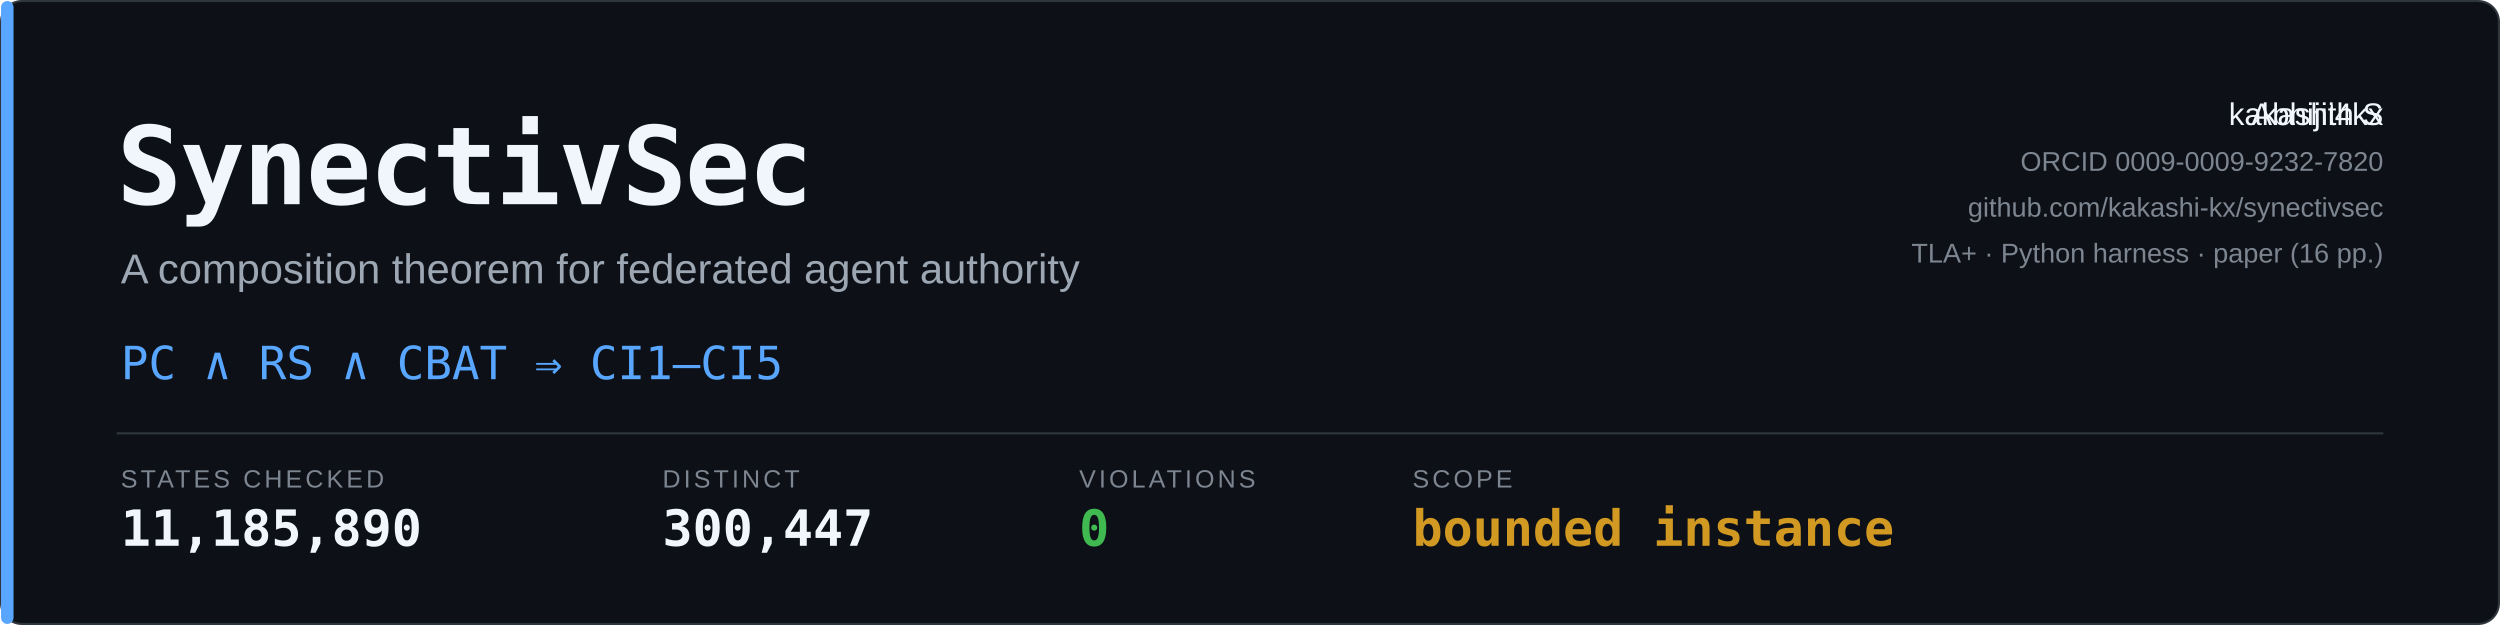
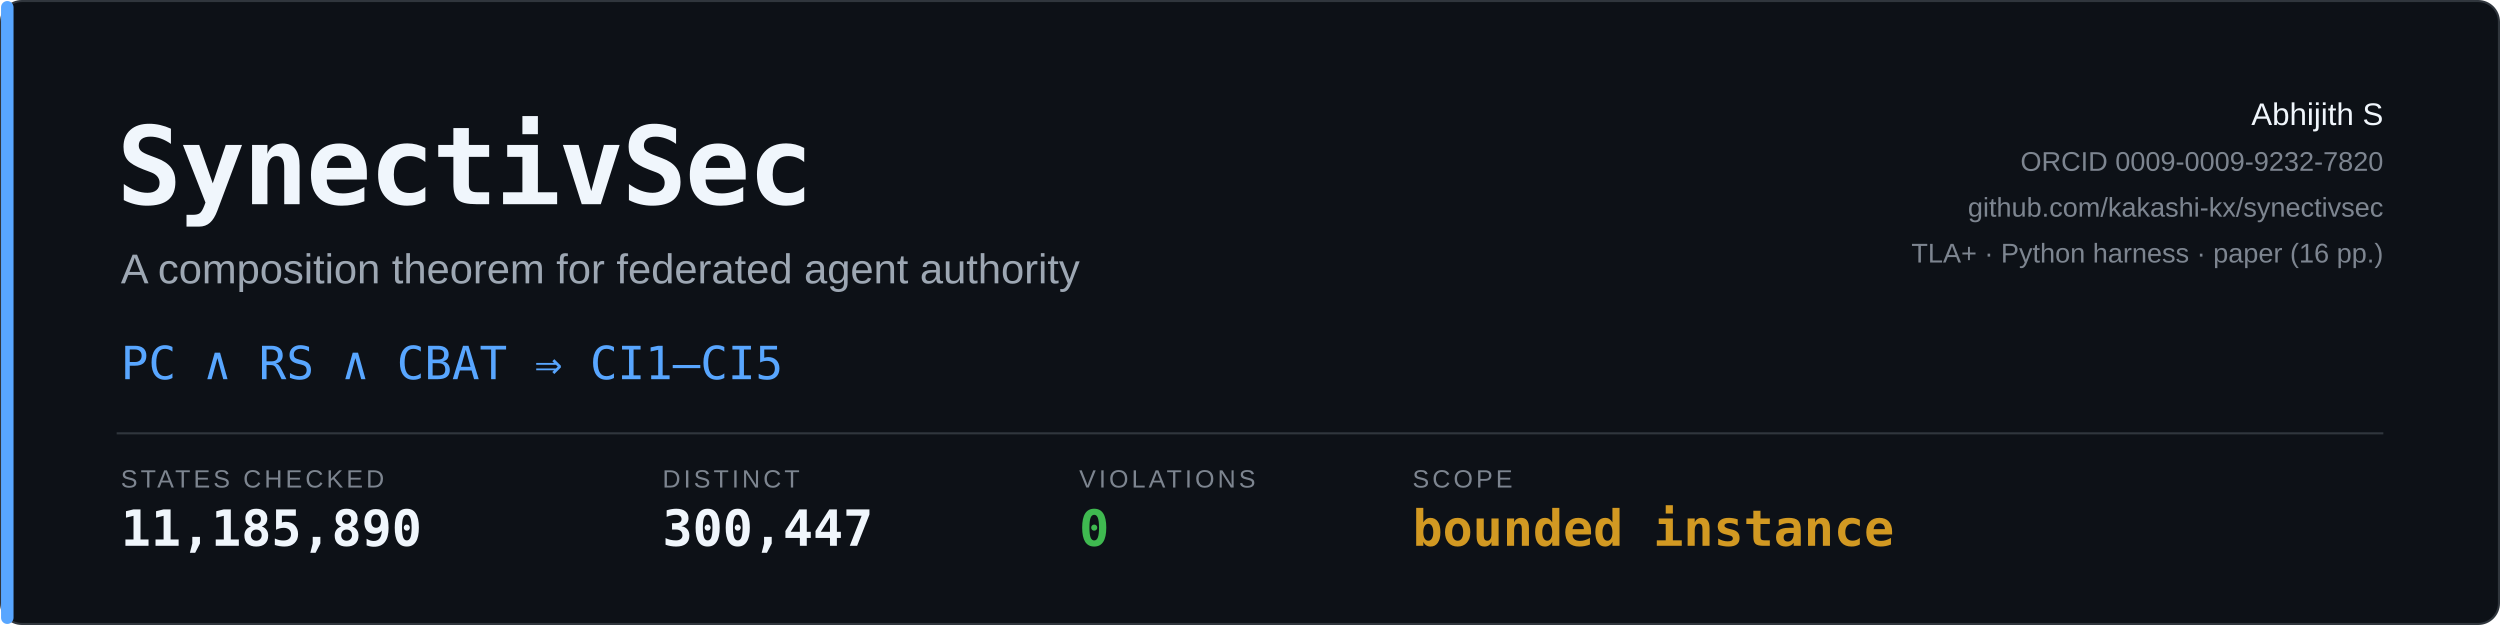
<svg xmlns="http://www.w3.org/2000/svg" width="1200" height="300" viewBox="0 0 1200 300" role="img" aria-labelledby="t d">
  <rect x="0.5" y="0.5" width="1199" height="299" rx="10" fill="#0d1117" stroke="#30363d" />
  <rect x="0.5" y="0.5" width="6" height="299" rx="3" fill="#58a6ff" />
  <text x="56" y="98" font-family="'SF Mono','JetBrains Mono','DejaVu Sans Mono',Consolas,monospace" font-size="52" font-weight="700" fill="#f0f6fc" letter-spacing="-1">SynectivSec</text>
  <text x="58" y="136" font-family="-apple-system,'Segoe UI','Helvetica Neue',Arial,sans-serif" font-size="20" fill="#9da7b3">A composition theorem for federated agent authority</text>
  <text x="58" y="182" font-family="'SF Mono','JetBrains Mono','DejaVu Sans Mono',Consolas,monospace" font-size="22" fill="#58a6ff">PC ∧ RS ∧ CBAT  ⇒  CI1–CI5</text>
  <line x1="56" y1="208" x2="1144" y2="208" stroke="#30363d" />
  <g font-family="-apple-system,'Segoe UI','Helvetica Neue',Arial,sans-serif">
    <text x="58" y="234" font-size="12" letter-spacing="1.5" fill="#7d8590">STATES CHECKED</text>
    <text x="58" y="262" font-family="'SF Mono','JetBrains Mono','DejaVu Sans Mono',Consolas,monospace" font-size="24" font-weight="600" fill="#f0f6fc">11,185,890</text>
    <text x="318" y="234" font-size="12" letter-spacing="1.5" fill="#7d8590">DISTINCT</text>
    <text x="318" y="262" font-family="'SF Mono','JetBrains Mono','DejaVu Sans Mono',Consolas,monospace" font-size="24" font-weight="600" fill="#f0f6fc">300,447</text>
    <text x="518" y="234" font-size="12" letter-spacing="1.5" fill="#7d8590">VIOLATIONS</text>
    <text x="518" y="262" font-family="'SF Mono','JetBrains Mono','DejaVu Sans Mono',Consolas,monospace" font-size="24" font-weight="600" fill="#3fb950">0</text>
    <text x="678" y="234" font-size="12" letter-spacing="1.5" fill="#7d8590">SCOPE</text>
    <text x="678" y="262" font-family="'SF Mono','JetBrains Mono','DejaVu Sans Mono',Consolas,monospace" font-size="24" font-weight="600" fill="#d29922">bounded instance</text>
  </g>
  <g font-family="-apple-system,'Segoe UI','Helvetica Neue',Arial,sans-serif" text-anchor="end">
    <text x="1144" y="60" font-size="15" fill="#f0f6fc">Abhijith S</text>
-     <text x="1144" y="60" font-size="15" fill="#f0f6fc">kakashi4kx</text>
    <text x="1144" y="82" font-size="13" fill="#7d8590">ORCID 0009-0009-9232-7820</text>
    <text x="1144" y="104" font-size="13" fill="#7d8590">github.com/kakashi-kx/synectivsec</text>
    <text x="1144" y="126" font-size="13" fill="#7d8590">TLA+ · Python harness · paper (16 pp.)</text>
  </g>
</svg>
